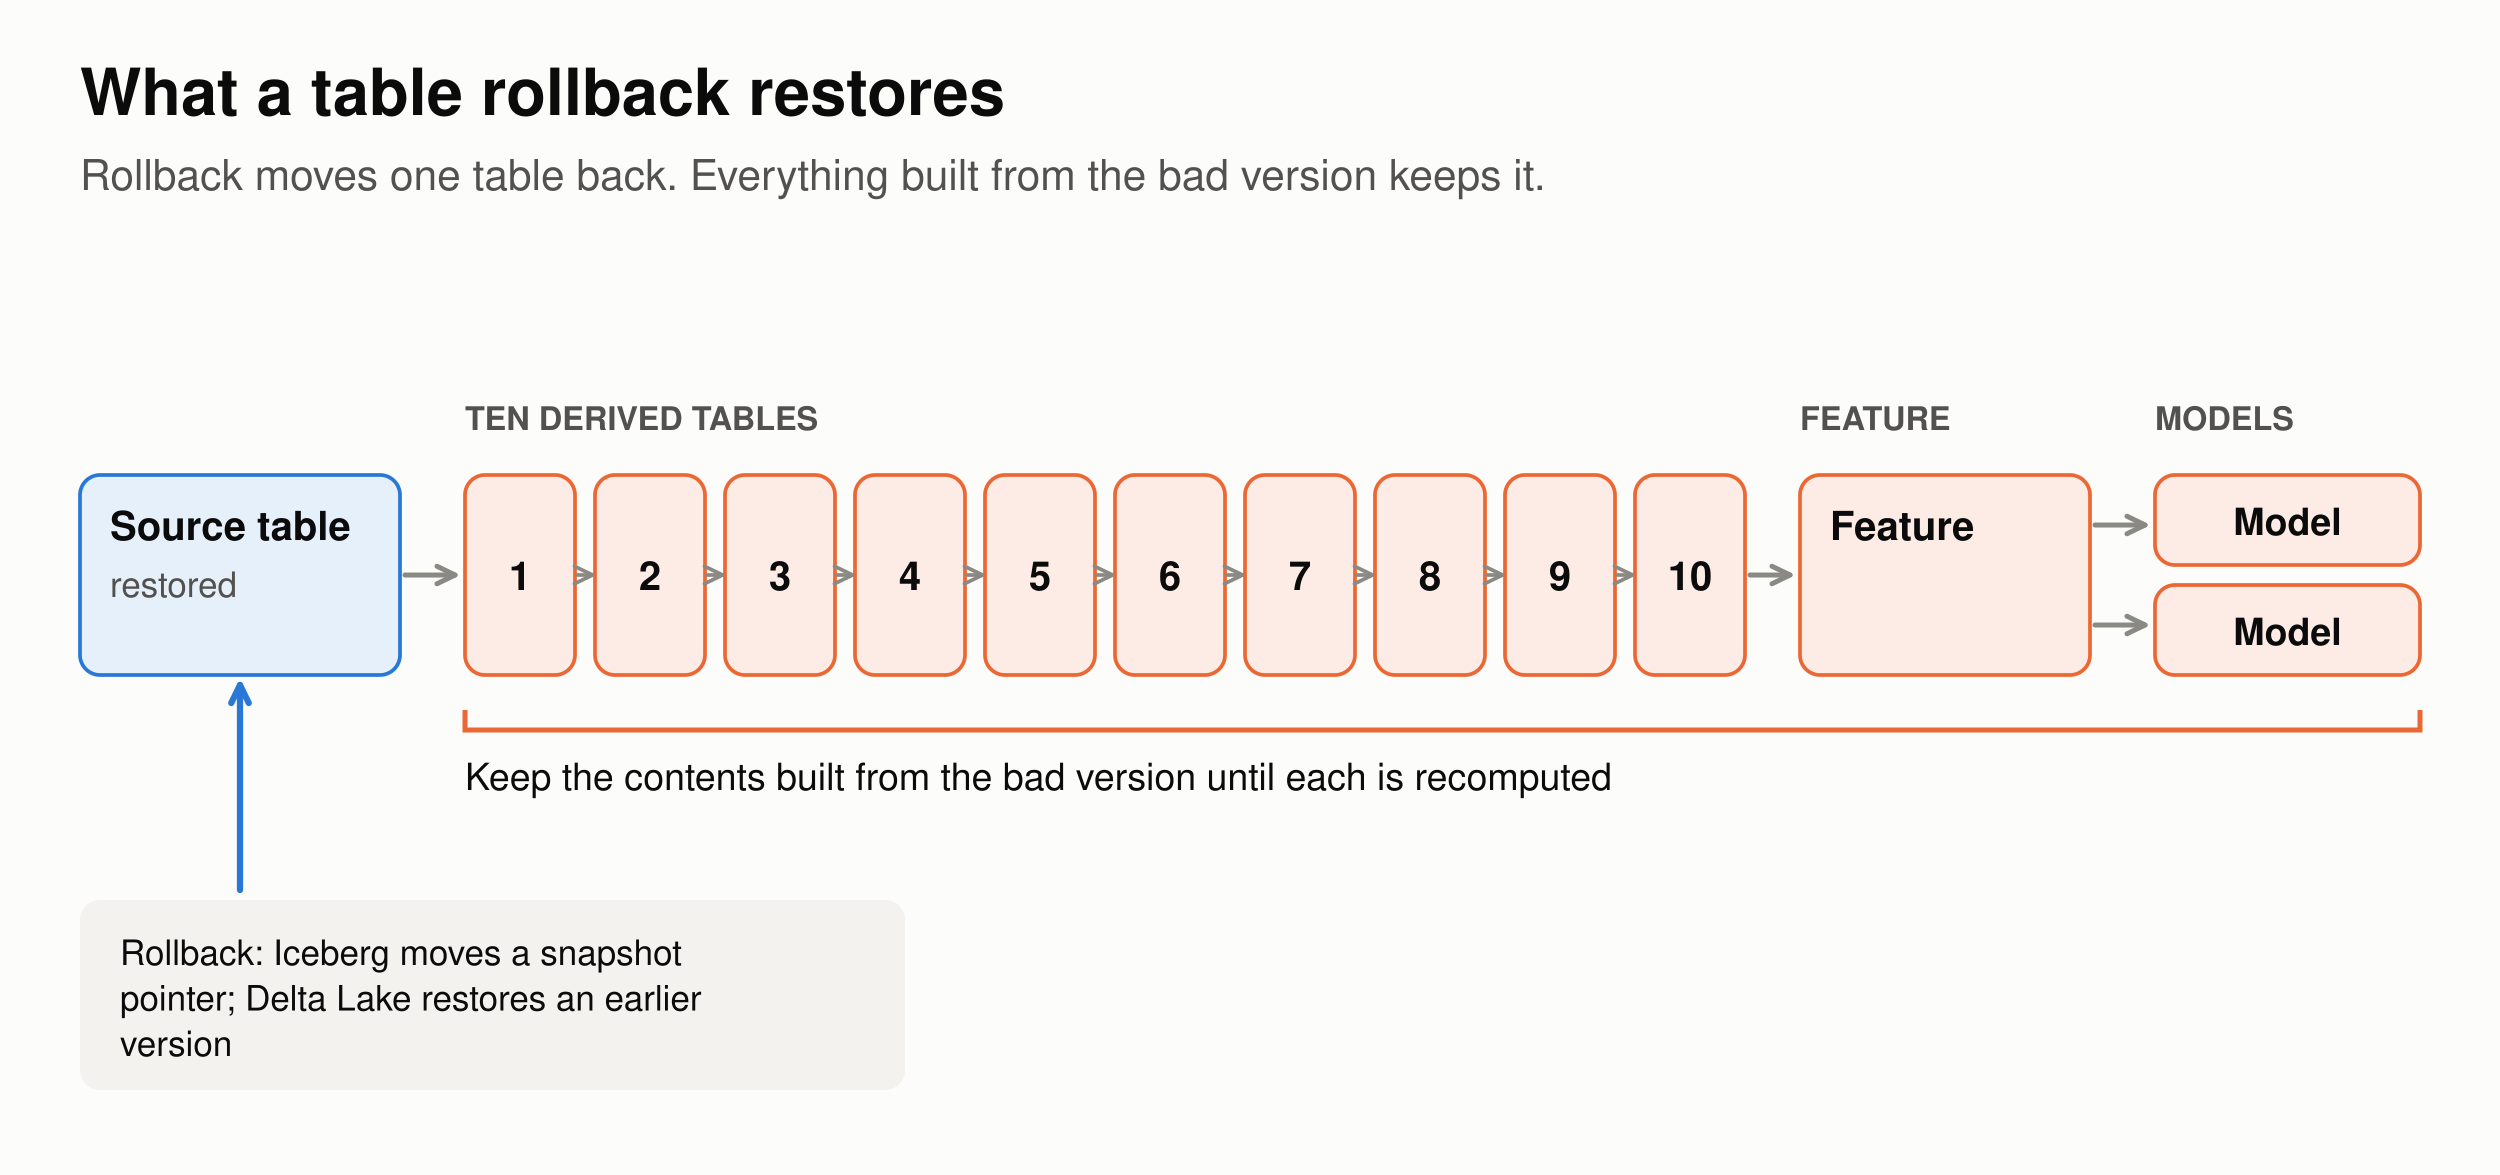
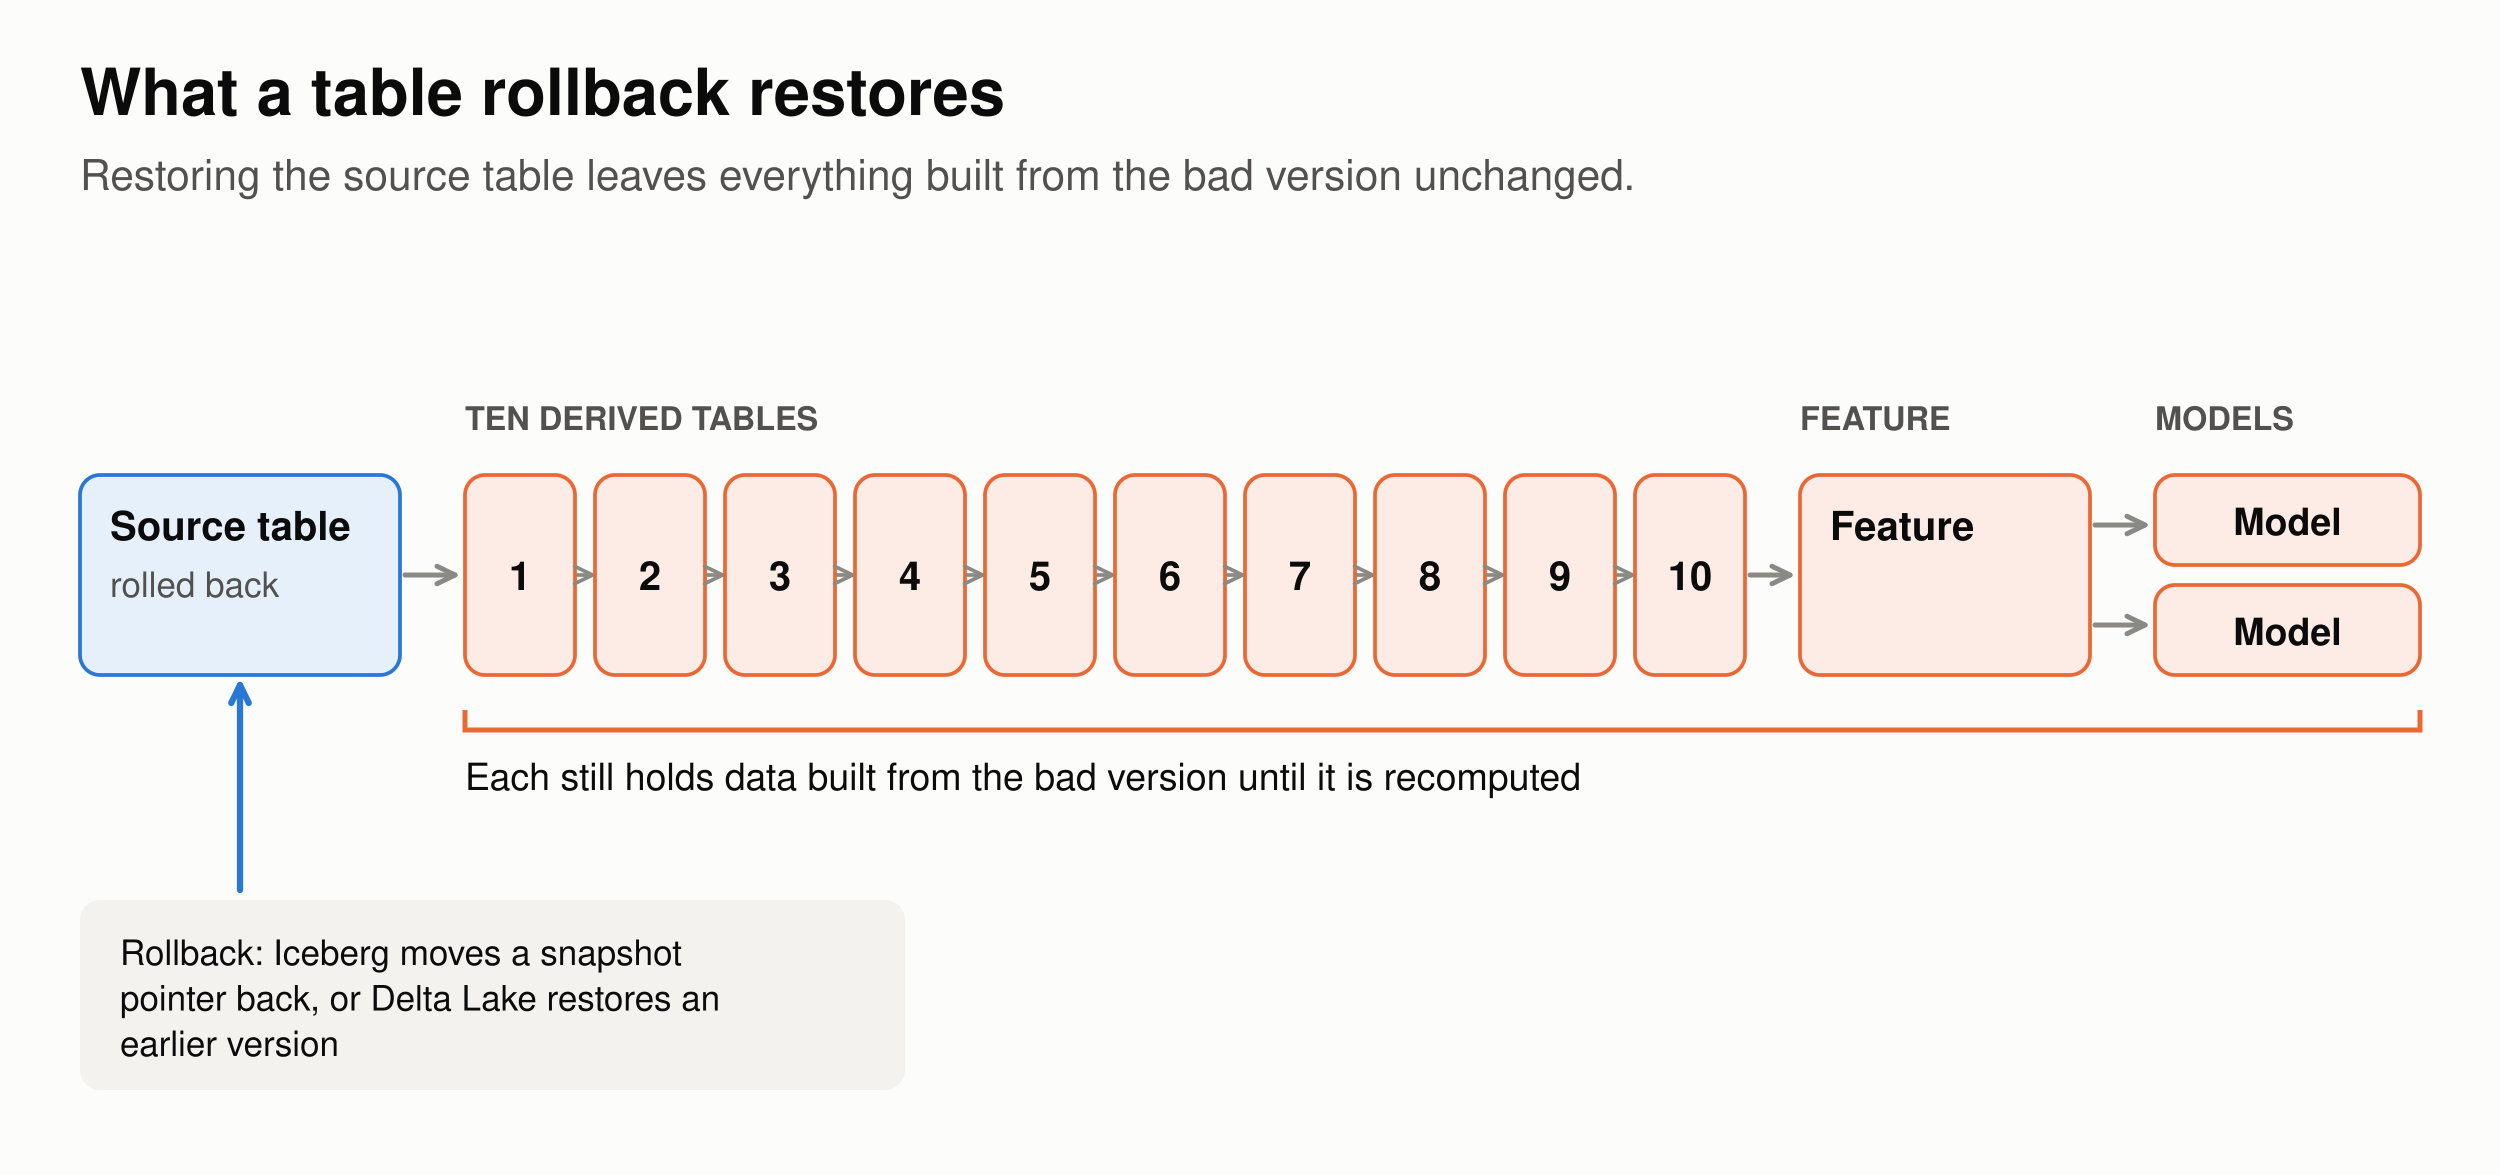
<svg xmlns="http://www.w3.org/2000/svg" width="1000" height="470" viewBox="0 0 1000 470" role="img" aria-labelledby="data-rollback-title data-rollback-desc">
  <g font-family="-apple-system, 'Segoe UI', Helvetica, Arial, sans-serif">
    <rect x="0" y="0" width="1000" height="470" rx="0" fill="#fcfcfb" stroke="none" stroke-width="1.5" />
    <text x="32" y="46" font-size="26" fill="#0b0b0b" font-weight="700" text-anchor="start">What a table rollback restores</text>
-     <text x="32" y="76" font-size="17" fill="#52514e" font-weight="400" text-anchor="start">Rollback moves one table back. Everything built from the bad version keeps it.</text>
+     <text x="32" y="76" font-size="17" fill="#52514e" font-weight="400" text-anchor="start">Restoring the source table leaves everything built from the bad version unchanged.</text>
    <text x="186" y="172" font-size="13" fill="#52514e" font-weight="700" text-anchor="start">TEN DERIVED TABLES</text>
    <rect x="32" y="190" width="128" height="80" rx="8" fill="#e6f0fb" stroke="#2a78d6" stroke-width="1.5" />
    <text x="44" y="216" font-size="16" fill="#0b0b0b" font-weight="700" text-anchor="start">Source table</text>
-     <text x="44" y="238.8" font-size="14" fill="#52514e" font-weight="400" text-anchor="start">restored</text>
+     <text x="44" y="238.8" font-size="14" fill="#52514e" font-weight="400" text-anchor="start">rolled back</text>
    <line x1="162" y1="230" x2="182" y2="230" stroke="#8a8983" stroke-width="2" stroke-linecap="round" />
    <path d="M 174.8 226.5 L 182 230 L 174.8 233.5" fill="none" stroke="#8a8983" stroke-width="2" stroke-linecap="round" stroke-linejoin="round" />
    <rect x="186" y="190" width="44" height="80" rx="8" fill="#fdece5" stroke="#eb6834" stroke-width="1.5" />
    <text x="208" y="236" font-size="16" fill="#0b0b0b" font-weight="700" text-anchor="middle">1</text>
    <line x1="231" y1="230" x2="237" y2="230" stroke="#8a8983" stroke-width="1.5" stroke-linecap="round" />
    <path d="M 229.8 226.5 L 237 230 L 229.8 233.5" fill="none" stroke="#8a8983" stroke-width="1.5" stroke-linecap="round" stroke-linejoin="round" />
    <rect x="238" y="190" width="44" height="80" rx="8" fill="#fdece5" stroke="#eb6834" stroke-width="1.5" />
    <text x="260" y="236" font-size="16" fill="#0b0b0b" font-weight="700" text-anchor="middle">2</text>
    <line x1="283" y1="230" x2="289" y2="230" stroke="#8a8983" stroke-width="1.5" stroke-linecap="round" />
    <path d="M 281.8 226.5 L 289 230 L 281.8 233.5" fill="none" stroke="#8a8983" stroke-width="1.5" stroke-linecap="round" stroke-linejoin="round" />
    <rect x="290" y="190" width="44" height="80" rx="8" fill="#fdece5" stroke="#eb6834" stroke-width="1.5" />
    <text x="312" y="236" font-size="16" fill="#0b0b0b" font-weight="700" text-anchor="middle">3</text>
    <line x1="335" y1="230" x2="341" y2="230" stroke="#8a8983" stroke-width="1.5" stroke-linecap="round" />
    <path d="M 333.8 226.5 L 341 230 L 333.8 233.5" fill="none" stroke="#8a8983" stroke-width="1.5" stroke-linecap="round" stroke-linejoin="round" />
    <rect x="342" y="190" width="44" height="80" rx="8" fill="#fdece5" stroke="#eb6834" stroke-width="1.5" />
    <text x="364" y="236" font-size="16" fill="#0b0b0b" font-weight="700" text-anchor="middle">4</text>
    <line x1="387" y1="230" x2="393" y2="230" stroke="#8a8983" stroke-width="1.5" stroke-linecap="round" />
    <path d="M 385.8 226.5 L 393 230 L 385.8 233.5" fill="none" stroke="#8a8983" stroke-width="1.5" stroke-linecap="round" stroke-linejoin="round" />
    <rect x="394" y="190" width="44" height="80" rx="8" fill="#fdece5" stroke="#eb6834" stroke-width="1.5" />
    <text x="416" y="236" font-size="16" fill="#0b0b0b" font-weight="700" text-anchor="middle">5</text>
    <line x1="439" y1="230" x2="445" y2="230" stroke="#8a8983" stroke-width="1.5" stroke-linecap="round" />
    <path d="M 437.8 226.5 L 445 230 L 437.8 233.5" fill="none" stroke="#8a8983" stroke-width="1.5" stroke-linecap="round" stroke-linejoin="round" />
    <rect x="446" y="190" width="44" height="80" rx="8" fill="#fdece5" stroke="#eb6834" stroke-width="1.5" />
    <text x="468" y="236" font-size="16" fill="#0b0b0b" font-weight="700" text-anchor="middle">6</text>
    <line x1="491" y1="230" x2="497" y2="230" stroke="#8a8983" stroke-width="1.5" stroke-linecap="round" />
    <path d="M 489.8 226.5 L 497 230 L 489.8 233.5" fill="none" stroke="#8a8983" stroke-width="1.5" stroke-linecap="round" stroke-linejoin="round" />
    <rect x="498" y="190" width="44" height="80" rx="8" fill="#fdece5" stroke="#eb6834" stroke-width="1.5" />
    <text x="520" y="236" font-size="16" fill="#0b0b0b" font-weight="700" text-anchor="middle">7</text>
    <line x1="543" y1="230" x2="549" y2="230" stroke="#8a8983" stroke-width="1.5" stroke-linecap="round" />
    <path d="M 541.8 226.5 L 549 230 L 541.8 233.5" fill="none" stroke="#8a8983" stroke-width="1.5" stroke-linecap="round" stroke-linejoin="round" />
    <rect x="550" y="190" width="44" height="80" rx="8" fill="#fdece5" stroke="#eb6834" stroke-width="1.5" />
    <text x="572" y="236" font-size="16" fill="#0b0b0b" font-weight="700" text-anchor="middle">8</text>
    <line x1="595" y1="230" x2="601" y2="230" stroke="#8a8983" stroke-width="1.5" stroke-linecap="round" />
    <path d="M 593.8 226.5 L 601 230 L 593.8 233.5" fill="none" stroke="#8a8983" stroke-width="1.5" stroke-linecap="round" stroke-linejoin="round" />
    <rect x="602" y="190" width="44" height="80" rx="8" fill="#fdece5" stroke="#eb6834" stroke-width="1.5" />
    <text x="624" y="236" font-size="16" fill="#0b0b0b" font-weight="700" text-anchor="middle">9</text>
    <line x1="647" y1="230" x2="653" y2="230" stroke="#8a8983" stroke-width="1.5" stroke-linecap="round" />
    <path d="M 645.8 226.5 L 653 230 L 645.8 233.5" fill="none" stroke="#8a8983" stroke-width="1.5" stroke-linecap="round" stroke-linejoin="round" />
    <rect x="654" y="190" width="44" height="80" rx="8" fill="#fdece5" stroke="#eb6834" stroke-width="1.5" />
    <text x="676" y="236" font-size="16" fill="#0b0b0b" font-weight="700" text-anchor="middle">10</text>
    <line x1="700" y1="230" x2="716" y2="230" stroke="#8a8983" stroke-width="2" stroke-linecap="round" />
    <path d="M 708.8 226.5 L 716 230 L 708.8 233.5" fill="none" stroke="#8a8983" stroke-width="2" stroke-linecap="round" stroke-linejoin="round" />
    <text x="720" y="172" font-size="13" fill="#52514e" font-weight="700" text-anchor="start">FEATURE</text>
    <rect x="720" y="190" width="116" height="80" rx="8" fill="#fdece5" stroke="#eb6834" stroke-width="1.5" />
    <text x="732" y="216" font-size="16" fill="#0b0b0b" font-weight="700" text-anchor="start">Feature</text>
    <text x="862" y="172" font-size="13" fill="#52514e" font-weight="700" text-anchor="start">MODELS</text>
    <line x1="838" y1="210" x2="858" y2="210" stroke="#8a8983" stroke-width="2" stroke-linecap="round" />
    <path d="M 850.8 206.5 L 858 210 L 850.8 213.5" fill="none" stroke="#8a8983" stroke-width="2" stroke-linecap="round" stroke-linejoin="round" />
    <line x1="838" y1="250" x2="858" y2="250" stroke="#8a8983" stroke-width="2" stroke-linecap="round" />
    <path d="M 850.8 246.5 L 858 250 L 850.8 253.5" fill="none" stroke="#8a8983" stroke-width="2" stroke-linecap="round" stroke-linejoin="round" />
    <rect x="862" y="190" width="106" height="36" rx="8" fill="#fdece5" stroke="#eb6834" stroke-width="1.5" />
    <text x="915" y="214" font-size="15" fill="#0b0b0b" font-weight="700" text-anchor="middle">Model</text>
    <rect x="862" y="234" width="106" height="36" rx="8" fill="#fdece5" stroke="#eb6834" stroke-width="1.5" />
    <text x="915" y="258" font-size="15" fill="#0b0b0b" font-weight="700" text-anchor="middle">Model</text>
    <path d="M 186 284 V 292 H 968 V 284" fill="none" stroke="#eb6834" stroke-width="2" />
-     <text x="186" y="316" font-size="15" fill="#0b0b0b" font-weight="400" text-anchor="start">Keep the contents built from the bad version until each is recomputed</text>
+     <text x="186" y="316" font-size="15" fill="#0b0b0b" font-weight="400" text-anchor="start">Each still holds data built from the bad version until it is recomputed</text>
    <rect x="32" y="360" width="330" height="76" rx="8" fill="#f3f2ee" stroke="none" stroke-width="1.5" />
    <text x="48" y="386" font-size="14" fill="#0b0b0b" font-weight="400" text-anchor="start">Rollback: Iceberg moves a snapshot</text>
-     <text x="48" y="404.2" font-size="14" fill="#0b0b0b" font-weight="400" text-anchor="start">pointer; Delta Lake restores an earlier</text>
-     <text x="48" y="422.4" font-size="14" fill="#0b0b0b" font-weight="400" text-anchor="start">version</text>
+     <text x="48" y="404.2" font-size="14" fill="#0b0b0b" font-weight="400" text-anchor="start">pointer back, or Delta Lake restores an</text>
+     <text x="48" y="422.4" font-size="14" fill="#0b0b0b" font-weight="400" text-anchor="start">earlier version</text>
    <line x1="96" y1="356" x2="96" y2="274" stroke="#2a78d6" stroke-width="2.5" stroke-linecap="round" />
    <path d="M 92.5 281.2 L 96 274 L 99.5 281.2" fill="none" stroke="#2a78d6" stroke-width="2.5" stroke-linecap="round" stroke-linejoin="round" />
  </g>
</svg>
